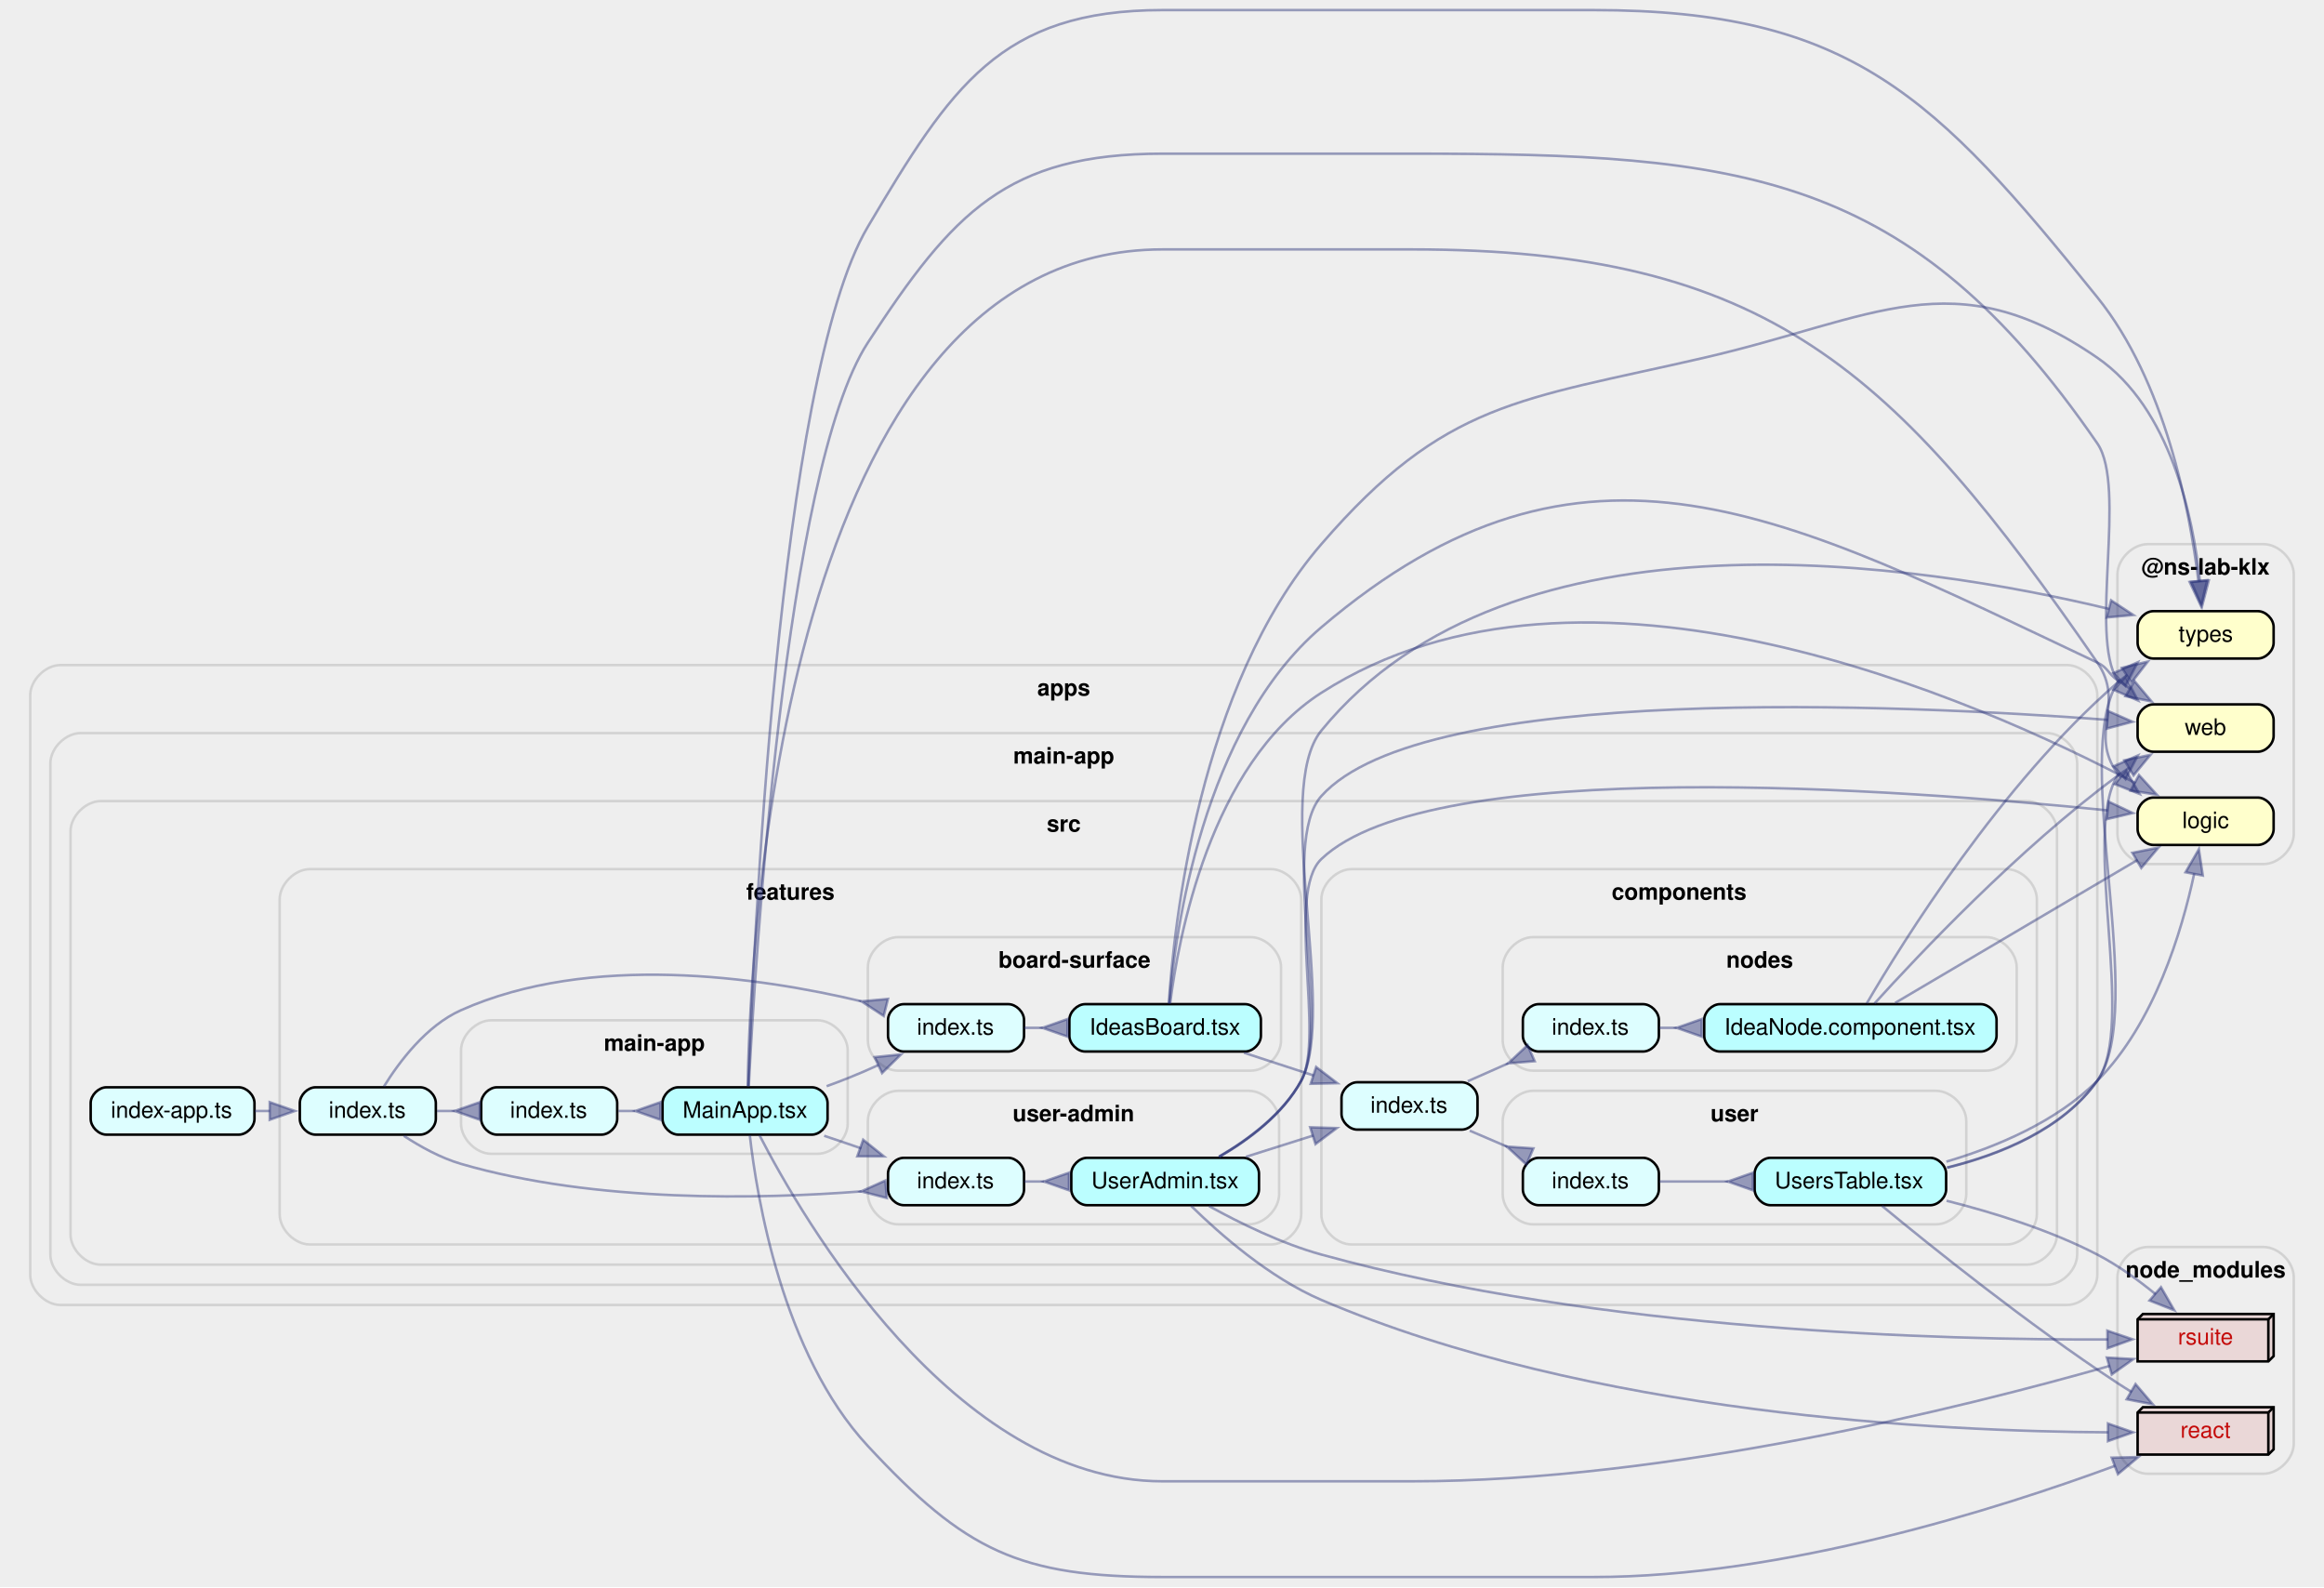
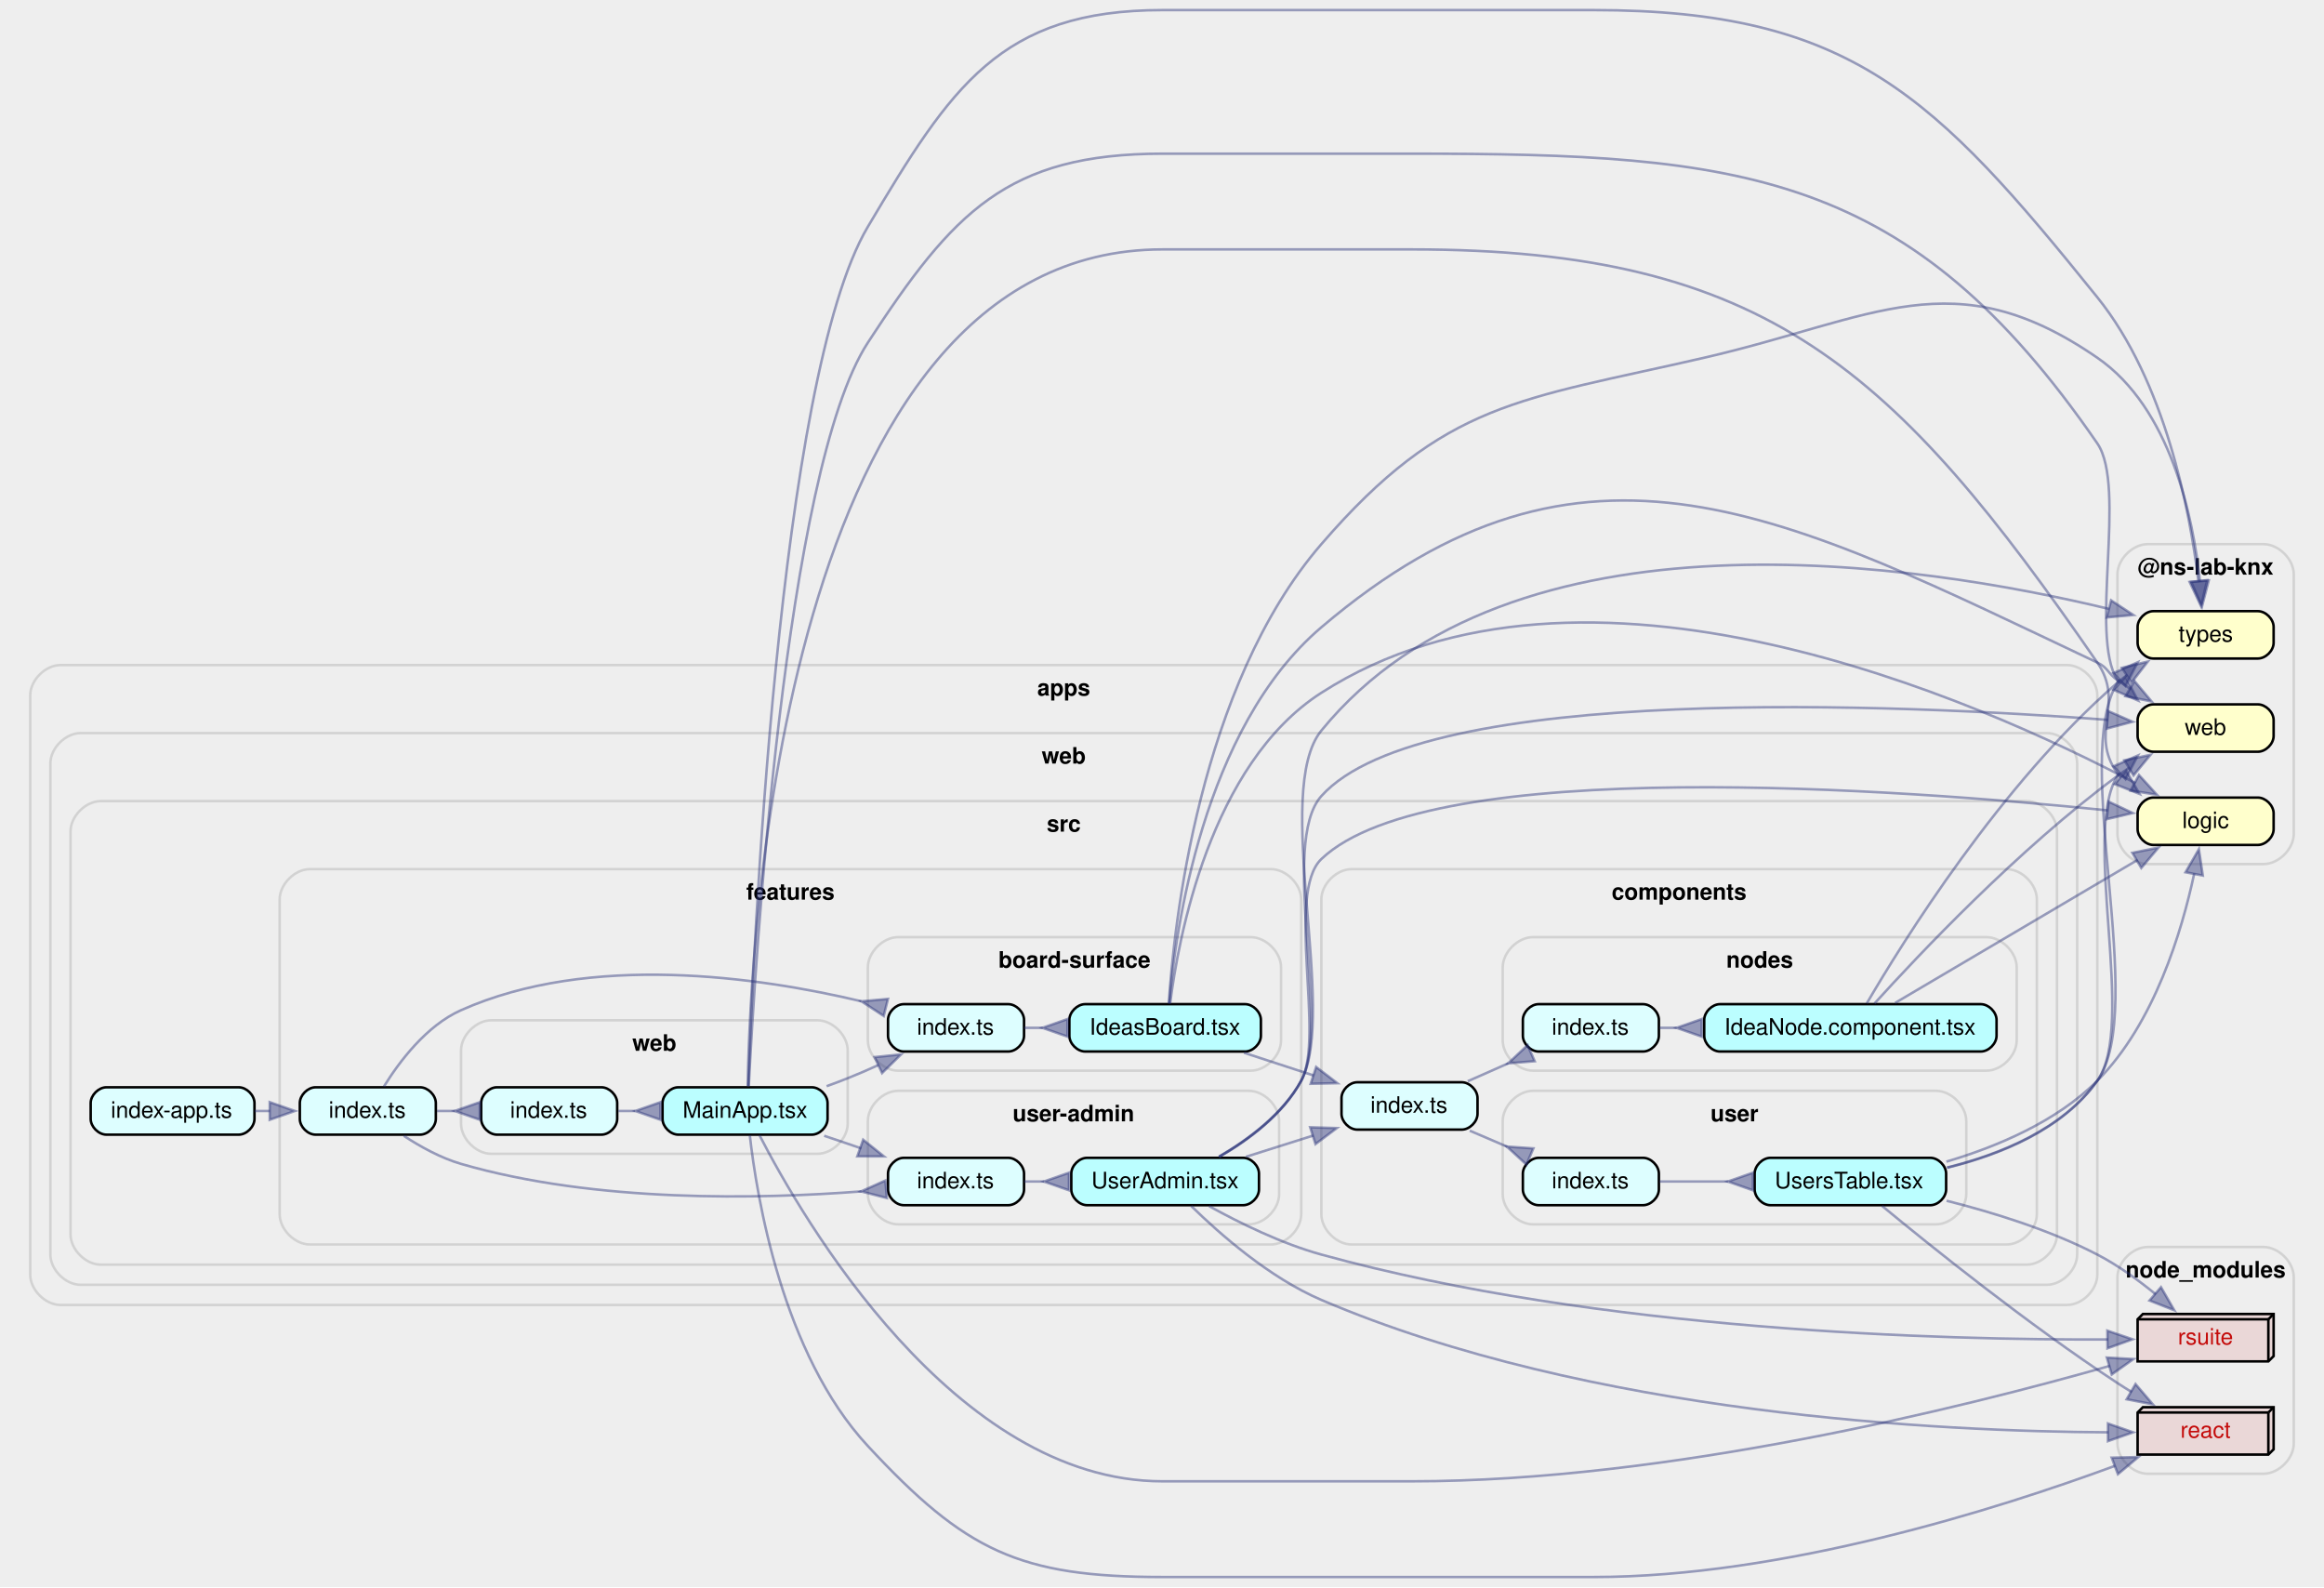
<svg xmlns="http://www.w3.org/2000/svg" xmlns:xlink="http://www.w3.org/1999/xlink" width="1015.3pt" viewBox="0.00 0.00 922.65 630.00">
  <g id="graph0" class="graph" transform="scale(1 1) rotate(0) translate(4 626)">
    <polygon fill="#eeeeee" stroke="none" points="-4,4 -4,-626 918.65,-626 918.65,4 -4,4" />
    <g id="clust1" class="cluster">
      <path fill="#eeeeee" stroke="#808080" stroke-opacity="0.251" d="M848.65,-283C848.65,-283 894.65,-283 894.65,-283 900.65,-283 906.65,-289 906.65,-295 906.65,-295 906.65,-398 906.65,-398 906.65,-404 900.65,-410 894.65,-410 894.65,-410 848.65,-410 848.65,-410 842.65,-410 836.65,-404 836.65,-398 836.65,-398 836.65,-295 836.65,-295 836.65,-289 842.65,-283 848.65,-283" />
-       <text text-anchor="middle" x="871.65" y="-397.9" font-family="Helvetica,sans-Serif" font-weight="bold" font-size="9.00">@ns-lab-klx</text>
+       <text text-anchor="middle" x="871.65" y="-397.9" font-family="Helvetica,sans-Serif" font-weight="bold" font-size="9.00">@ns-lab-knx</text>
    </g>
    <g id="clust2" class="cluster">
      <path fill="#eeeeee" stroke="#808080" stroke-opacity="0.251" d="M20,-108C20,-108 816.65,-108 816.65,-108 822.65,-108 828.65,-114 828.65,-120 828.65,-120 828.65,-350 828.65,-350 828.65,-356 822.65,-362 816.65,-362 816.65,-362 20,-362 20,-362 14,-362 8,-356 8,-350 8,-350 8,-120 8,-120 8,-114 14,-108 20,-108" />
      <text text-anchor="middle" x="418.32" y="-349.9" font-family="Helvetica,sans-Serif" font-weight="bold" font-size="9.00">apps</text>
    </g>
    <g id="clust3" class="cluster">
      <path fill="#eeeeee" stroke="#808080" stroke-opacity="0.251" d="M28,-116C28,-116 808.65,-116 808.65,-116 814.65,-116 820.65,-122 820.65,-128 820.65,-128 820.65,-323 820.65,-323 820.65,-329 814.65,-335 808.65,-335 808.65,-335 28,-335 28,-335 22,-335 16,-329 16,-323 16,-323 16,-128 16,-128 16,-122 22,-116 28,-116" />
-       <text text-anchor="middle" x="418.32" y="-322.9" font-family="Helvetica,sans-Serif" font-weight="bold" font-size="9.00">main-app</text>
+       <text text-anchor="middle" x="418.32" y="-322.9" font-family="Helvetica,sans-Serif" font-weight="bold" font-size="9.00">web</text>
    </g>
    <g id="clust4" class="cluster">
      <path fill="#eeeeee" stroke="#808080" stroke-opacity="0.251" d="M36,-124C36,-124 800.65,-124 800.65,-124 806.65,-124 812.65,-130 812.65,-136 812.65,-136 812.65,-296 812.65,-296 812.65,-302 806.65,-308 800.65,-308 800.65,-308 36,-308 36,-308 30,-308 24,-302 24,-296 24,-296 24,-136 24,-136 24,-130 30,-124 36,-124" />
      <text text-anchor="middle" x="418.32" y="-295.9" font-family="Helvetica,sans-Serif" font-weight="bold" font-size="9.00">src</text>
    </g>
    <g id="clust5" class="cluster">
      <path fill="#eeeeee" stroke="#808080" stroke-opacity="0.251" d="M532.59,-132C532.59,-132 792.65,-132 792.65,-132 798.65,-132 804.65,-138 804.65,-144 804.65,-144 804.65,-269 804.65,-269 804.65,-275 798.65,-281 792.65,-281 792.65,-281 532.59,-281 532.59,-281 526.59,-281 520.59,-275 520.59,-269 520.59,-269 520.59,-144 520.59,-144 520.59,-138 526.59,-132 532.59,-132" />
      <text text-anchor="middle" x="662.62" y="-268.9" font-family="Helvetica,sans-Serif" font-weight="bold" font-size="9.00">components</text>
    </g>
    <g id="clust6" class="cluster">
      <path fill="#eeeeee" stroke="#808080" stroke-opacity="0.251" d="M604.59,-201C604.59,-201 784.65,-201 784.65,-201 790.65,-201 796.65,-207 796.65,-213 796.65,-213 796.65,-242 796.65,-242 796.65,-248 790.65,-254 784.65,-254 784.65,-254 604.59,-254 604.59,-254 598.59,-254 592.59,-248 592.59,-242 592.59,-242 592.59,-213 592.59,-213 592.59,-207 598.59,-201 604.59,-201" />
      <text text-anchor="middle" x="694.62" y="-241.9" font-family="Helvetica,sans-Serif" font-weight="bold" font-size="9.00">nodes</text>
    </g>
    <g id="clust7" class="cluster">
      <path fill="#eeeeee" stroke="#808080" stroke-opacity="0.251" d="M604.59,-140C604.59,-140 764.63,-140 764.63,-140 770.63,-140 776.63,-146 776.63,-152 776.63,-152 776.63,-181 776.63,-181 776.63,-187 770.63,-193 764.63,-193 764.63,-193 604.59,-193 604.59,-193 598.59,-193 592.59,-187 592.59,-181 592.59,-181 592.59,-152 592.59,-152 592.59,-146 598.59,-140 604.59,-140" />
      <text text-anchor="middle" x="684.61" y="-180.9" font-family="Helvetica,sans-Serif" font-weight="bold" font-size="9.00">user</text>
    </g>
    <g id="clust8" class="cluster">
      <path fill="#eeeeee" stroke="#808080" stroke-opacity="0.251" d="M119.03,-132C119.03,-132 500.59,-132 500.59,-132 506.59,-132 512.59,-138 512.59,-144 512.59,-144 512.59,-269 512.59,-269 512.59,-275 506.59,-281 500.59,-281 500.59,-281 119.03,-281 119.03,-281 113.03,-281 107.03,-275 107.03,-269 107.03,-269 107.03,-144 107.03,-144 107.03,-138 113.03,-132 119.03,-132" />
      <text text-anchor="middle" x="309.81" y="-268.9" font-family="Helvetica,sans-Serif" font-weight="bold" font-size="9.00">features</text>
    </g>
    <g id="clust9" class="cluster">
      <path fill="#eeeeee" stroke="#808080" stroke-opacity="0.251" d="M352.55,-201C352.55,-201 492.59,-201 492.59,-201 498.59,-201 504.59,-207 504.59,-213 504.59,-213 504.59,-242 504.59,-242 504.59,-248 498.59,-254 492.59,-254 492.59,-254 352.55,-254 352.55,-254 346.55,-254 340.55,-248 340.55,-242 340.55,-242 340.55,-213 340.55,-213 340.55,-207 346.55,-201 352.55,-201" />
      <text text-anchor="middle" x="422.57" y="-241.9" font-family="Helvetica,sans-Serif" font-weight="bold" font-size="9.00">board-surface</text>
    </g>
    <g id="clust10" class="cluster">
      <path fill="#eeeeee" stroke="#808080" stroke-opacity="0.251" d="M191.03,-168C191.03,-168 320.55,-168 320.55,-168 326.55,-168 332.55,-174 332.55,-180 332.55,-180 332.55,-209 332.55,-209 332.55,-215 326.55,-221 320.55,-221 320.55,-221 191.03,-221 191.03,-221 185.03,-221 179.03,-215 179.03,-209 179.03,-209 179.03,-180 179.03,-180 179.03,-174 185.03,-168 191.03,-168" />
-       <text text-anchor="middle" x="255.79" y="-208.9" font-family="Helvetica,sans-Serif" font-weight="bold" font-size="9.00">main-app</text>
+       <text text-anchor="middle" x="255.79" y="-208.9" font-family="Helvetica,sans-Serif" font-weight="bold" font-size="9.00">web</text>
    </g>
    <g id="clust11" class="cluster">
      <path fill="#eeeeee" stroke="#808080" stroke-opacity="0.251" d="M352.55,-140C352.55,-140 491.83,-140 491.83,-140 497.83,-140 503.83,-146 503.83,-152 503.83,-152 503.83,-181 503.83,-181 503.83,-187 497.83,-193 491.83,-193 491.83,-193 352.55,-193 352.55,-193 346.55,-193 340.55,-187 340.55,-181 340.55,-181 340.55,-152 340.55,-152 340.55,-146 346.55,-140 352.55,-140" />
      <text text-anchor="middle" x="422.19" y="-180.9" font-family="Helvetica,sans-Serif" font-weight="bold" font-size="9.00">user-admin</text>
    </g>
    <g id="clust12" class="cluster">
      <path fill="#eeeeee" stroke="#808080" stroke-opacity="0.251" d="M848.65,-41C848.65,-41 894.65,-41 894.65,-41 900.65,-41 906.65,-47 906.65,-53 906.65,-53 906.65,-119 906.65,-119 906.65,-125 900.65,-131 894.65,-131 894.65,-131 848.65,-131 848.65,-131 842.65,-131 836.65,-125 836.65,-119 836.65,-119 836.65,-53 836.65,-53 836.65,-47 842.65,-41 848.65,-41" />
      <text text-anchor="middle" x="871.65" y="-118.9" font-family="Helvetica,sans-Serif" font-weight="bold" font-size="9.00">node_modules</text>
    </g>
    <g id="node1" class="node">
      <g id="a_node1">
        <a xlink:title="logic">
          <path fill="#ffffcc" stroke="black" d="M892.38,-309.4C892.38,-309.4 850.92,-309.4 850.92,-309.4 847.78,-309.4 844.65,-306.27 844.65,-303.13 844.65,-303.13 844.65,-296.87 844.65,-296.87 844.65,-293.73 847.78,-290.6 850.92,-290.6 850.92,-290.6 892.38,-290.6 892.38,-290.6 895.52,-290.6 898.65,-293.73 898.65,-296.87 898.65,-296.87 898.65,-303.13 898.65,-303.13 898.65,-306.27 895.52,-309.4 892.38,-309.4" />
          <text text-anchor="start" x="862.39" y="-297.3" font-family="Helvetica,sans-Serif" font-size="9.00">logic</text>
        </a>
      </g>
    </g>
    <g id="node2" class="node">
      <g id="a_node2">
        <a xlink:title="types">
          <path fill="#ffffcc" stroke="black" d="M892.38,-383.4C892.38,-383.4 850.92,-383.4 850.92,-383.4 847.78,-383.4 844.65,-380.27 844.65,-377.13 844.65,-377.13 844.65,-370.87 844.65,-370.87 844.65,-367.73 847.78,-364.6 850.92,-364.6 850.92,-364.6 892.38,-364.6 892.38,-364.6 895.52,-364.6 898.65,-367.73 898.65,-370.87 898.65,-370.87 898.65,-377.13 898.65,-377.13 898.65,-380.27 895.52,-383.4 892.38,-383.4" />
          <text text-anchor="start" x="860.89" y="-371.3" font-family="Helvetica,sans-Serif" font-size="9.00">types</text>
        </a>
      </g>
    </g>
    <g id="node3" class="node">
      <g id="a_node3">
        <a xlink:title="web">
          <path fill="#ffffcc" stroke="black" d="M892.38,-346.4C892.38,-346.4 850.92,-346.4 850.92,-346.4 847.78,-346.4 844.65,-343.27 844.65,-340.13 844.65,-340.13 844.65,-333.87 844.65,-333.87 844.65,-330.73 847.78,-327.6 850.92,-327.6 850.92,-327.6 892.38,-327.6 892.38,-327.6 895.52,-327.6 898.65,-330.73 898.65,-333.87 898.65,-333.87 898.65,-340.13 898.65,-340.13 898.65,-343.27 895.52,-346.4 892.38,-346.4" />
          <text text-anchor="start" x="863.39" y="-334.3" font-family="Helvetica,sans-Serif" font-size="9.00">web</text>
        </a>
      </g>
    </g>
    <g id="node4" class="node">
      <g id="a_node4">
-         <a xlink:href="apps/main-app/src/components/index.ts" xlink:title="index.ts">
+         <a xlink:href="apps/web/src/components/index.ts" xlink:title="index.ts">
          <path fill="#ddfeff" stroke="black" d="M576.32,-196.4C576.32,-196.4 534.85,-196.4 534.85,-196.4 531.72,-196.4 528.59,-193.27 528.59,-190.13 528.59,-190.13 528.59,-183.87 528.59,-183.87 528.59,-180.73 531.72,-177.6 534.85,-177.6 534.85,-177.6 576.32,-177.6 576.32,-177.6 579.45,-177.6 582.59,-180.73 582.59,-183.87 582.59,-183.87 582.59,-190.13 582.59,-190.13 582.59,-193.27 579.45,-196.4 576.32,-196.4" />
          <text text-anchor="start" x="540.08" y="-184.3" font-family="Helvetica,sans-Serif" font-size="9.00">index.ts</text>
        </a>
      </g>
    </g>
    <g id="node5" class="node">
      <g id="a_node5">
-         <a xlink:href="apps/main-app/src/components/nodes/index.ts" xlink:title="index.ts">
+         <a xlink:href="apps/web/src/components/nodes/index.ts" xlink:title="index.ts">
          <path fill="#ddfeff" stroke="black" d="M648.32,-227.4C648.32,-227.4 606.85,-227.4 606.85,-227.4 603.72,-227.4 600.59,-224.27 600.59,-221.13 600.59,-221.13 600.59,-214.87 600.59,-214.87 600.59,-211.73 603.72,-208.6 606.85,-208.6 606.85,-208.6 648.32,-208.6 648.32,-208.6 651.45,-208.6 654.59,-211.73 654.59,-214.87 654.59,-214.87 654.59,-221.13 654.59,-221.13 654.59,-224.27 651.45,-227.4 648.32,-227.4" />
          <text text-anchor="start" x="612.08" y="-215.3" font-family="Helvetica,sans-Serif" font-size="9.00">index.ts</text>
        </a>
      </g>
    </g>
    <g id="edge1" class="edge">
      <path fill="none" stroke="#283178" stroke-opacity="0.451" d="M578.73,-196.81C583.84,-199.07 589.37,-201.52 594.8,-203.92" />
      <polygon fill="#283178" fill-opacity="0.451" stroke="#283178" stroke-opacity="0.451" points="602.47,-211.15 594.74,-203.9 605.3,-204.75 602.47,-211.15" />
    </g>
    <g id="node6" class="node">
      <g id="a_node6">
-         <a xlink:href="apps/main-app/src/components/user/index.ts" xlink:title="index.ts">
+         <a xlink:href="apps/web/src/components/user/index.ts" xlink:title="index.ts">
          <path fill="#ddfeff" stroke="black" d="M648.32,-166.4C648.32,-166.4 606.85,-166.4 606.85,-166.4 603.72,-166.4 600.59,-163.27 600.59,-160.13 600.59,-160.13 600.59,-153.87 600.59,-153.87 600.59,-150.73 603.72,-147.6 606.85,-147.6 606.85,-147.6 648.32,-147.6 648.32,-147.6 651.45,-147.6 654.59,-150.73 654.59,-153.87 654.59,-153.87 654.59,-160.13 654.59,-160.13 654.59,-163.27 651.45,-166.4 648.32,-166.4" />
          <text text-anchor="start" x="612.08" y="-154.3" font-family="Helvetica,sans-Serif" font-size="9.00">index.ts</text>
        </a>
      </g>
    </g>
    <g id="edge2" class="edge">
      <path fill="none" stroke="#283178" stroke-opacity="0.451" d="M579.51,-177.18C584.27,-175.14 589.37,-172.95 594.4,-170.8" />
      <polygon fill="#283178" fill-opacity="0.451" stroke="#283178" stroke-opacity="0.451" points="604.77,-170.16 594.2,-170.88 602.01,-163.72 604.77,-170.16" />
    </g>
    <g id="node7" class="node">
      <g id="a_node7">
-         <a xlink:href="apps/main-app/src/components/nodes/IdeaNode.component.tsx" xlink:title="IdeaNode.component.tsx">
+         <a xlink:href="apps/web/src/components/nodes/IdeaNode.component.tsx" xlink:title="IdeaNode.component.tsx">
          <path fill="#bbfeff" stroke="black" d="M782.38,-227.4C782.38,-227.4 678.85,-227.4 678.85,-227.4 675.72,-227.4 672.59,-224.27 672.59,-221.13 672.59,-221.13 672.59,-214.87 672.59,-214.87 672.59,-211.73 675.72,-208.6 678.85,-208.6 678.85,-208.6 782.38,-208.6 782.38,-208.6 785.52,-208.6 788.65,-211.73 788.65,-214.87 788.65,-214.87 788.65,-221.13 788.65,-221.13 788.65,-224.27 785.52,-227.4 782.38,-227.4" />
          <text text-anchor="start" x="680.59" y="-215.3" font-family="Helvetica,sans-Serif" font-size="9.00">IdeaNode.component.tsx</text>
        </a>
      </g>
    </g>
    <g id="edge6" class="edge">
      <path fill="none" stroke="#283178" stroke-opacity="0.451" d="M654.87,-218C657.05,-218 659.32,-218 661.64,-218" />
      <polygon fill="#283178" fill-opacity="0.451" stroke="#283178" stroke-opacity="0.451" points="671.6,-221.5 661.6,-218 671.6,-214.5 671.6,-221.5" />
    </g>
    <g id="node8" class="node">
      <g id="a_node8">
-         <a xlink:href="apps/main-app/src/components/user/UsersTable.tsx" xlink:title="UsersTable.tsx">
+         <a xlink:href="apps/web/src/components/user/UsersTable.tsx" xlink:title="UsersTable.tsx">
          <path fill="#bbfeff" stroke="black" d="M762.36,-166.4C762.36,-166.4 698.88,-166.4 698.88,-166.4 695.74,-166.4 692.61,-163.27 692.61,-160.13 692.61,-160.13 692.61,-153.87 692.61,-153.87 692.61,-150.73 695.74,-147.6 698.88,-147.6 698.88,-147.6 762.36,-147.6 762.36,-147.6 765.49,-147.6 768.63,-150.73 768.63,-153.87 768.63,-153.87 768.63,-160.13 768.63,-160.13 768.63,-163.27 765.49,-166.4 762.36,-166.4" />
          <text text-anchor="start" x="700.61" y="-154.3" font-family="Helvetica,sans-Serif" font-size="9.00">UsersTable.tsx</text>
        </a>
      </g>
    </g>
    <g id="edge12" class="edge">
      <path fill="none" stroke="#283178" stroke-opacity="0.451" d="M654.87,-157C663.19,-157 672.67,-157 682.01,-157" />
      <polygon fill="#283178" fill-opacity="0.451" stroke="#283178" stroke-opacity="0.451" points="691.94,-160.5 681.94,-157 691.94,-153.5 691.94,-160.5" />
    </g>
    <g id="edge3" class="edge">
      <path fill="none" stroke="#283178" stroke-opacity="0.451" d="M748.39,-227.89C772.32,-242 816.47,-268.05 844.66,-284.67" />
      <polygon fill="#283178" fill-opacity="0.451" stroke="#283178" stroke-opacity="0.451" points="842.56,-287.49 852.95,-289.56 846.11,-281.46 842.56,-287.49" />
    </g>
    <g id="edge4" class="edge">
      <path fill="none" stroke="#283178" stroke-opacity="0.451" d="M737.13,-227.71C751.17,-251.75 790.41,-315 836.65,-355 837.9,-356.08 839.21,-357.12 840.58,-358.13" />
      <polygon fill="#283178" fill-opacity="0.451" stroke="#283178" stroke-opacity="0.451" points="838.41,-360.9 848.71,-363.4 842.22,-355.03 838.41,-360.9" />
    </g>
    <g id="edge5" class="edge">
      <path fill="none" stroke="#283178" stroke-opacity="0.451" d="M740.2,-227.66C757.29,-246.53 797.33,-289.02 836.65,-318 838.18,-319.13 839.79,-320.24 841.44,-321.33" />
      <polygon fill="#283178" fill-opacity="0.451" stroke="#283178" stroke-opacity="0.451" points="839.4,-324.19 849.77,-326.37 843.03,-318.2 839.4,-324.19" />
    </g>
    <g id="edge7" class="edge">
      <path fill="none" stroke="#283178" stroke-opacity="0.451" d="M768.74,-164.89C788.69,-170.79 812.45,-180.73 828.65,-197 851.3,-219.74 862.25,-256.37 867.13,-279.27" />
      <polygon fill="#283178" fill-opacity="0.451" stroke="#283178" stroke-opacity="0.451" points="863.66,-279.75 868.98,-288.92 870.54,-278.44 863.66,-279.75" />
    </g>
    <g id="edge8" class="edge">
      <path fill="none" stroke="#283178" stroke-opacity="0.451" d="M769.06,-162.47C790.17,-167.64 814.98,-177.66 828.65,-197 848.94,-225.71 818.1,-325.14 836.65,-355 836.93,-355.46 837.24,-355.91 837.55,-356.35" />
      <polygon fill="#283178" fill-opacity="0.451" stroke="#283178" stroke-opacity="0.451" points="835.05,-358.8 844.72,-363.13 839.86,-353.72 835.05,-358.8" />
    </g>
    <g id="edge9" class="edge">
      <path fill="none" stroke="#283178" stroke-opacity="0.451" d="M768.95,-162.55C790.02,-167.75 814.83,-177.76 828.65,-197 844.37,-218.89 822.25,-295.22 836.65,-318 836.94,-318.46 837.24,-318.9 837.56,-319.34" />
      <polygon fill="#283178" fill-opacity="0.451" stroke="#283178" stroke-opacity="0.451" points="835.08,-321.81 844.76,-326.11 839.87,-316.71 835.08,-321.81" />
    </g>
    <g id="node9" class="node">
      <g id="a_node9">
        <a xlink:href="https://www.npmjs.com/package/react" xlink:title="react">
          <polygon fill="#c40b0a" fill-opacity="0.102" stroke="black" points="898.65,-67.4 846.74,-67.4 844.65,-65.31 844.65,-48.6 896.56,-48.6 898.65,-50.69 898.65,-67.4" />
          <polyline fill="none" stroke="black" points="896.56,-65.31 844.65,-65.31" />
          <polyline fill="none" stroke="black" points="896.56,-65.31 896.56,-48.6" />
          <polyline fill="none" stroke="black" points="896.56,-65.31 898.65,-67.4" />
          <text text-anchor="start" x="861.64" y="-55.3" font-family="Helvetica,sans-Serif" font-size="9.00" fill="#c40b0a">react</text>
        </a>
      </g>
    </g>
    <g id="edge10" class="edge">
      <path fill="none" stroke="#283178" stroke-opacity="0.451" d="M743.19,-147.32C762.13,-131.67 801.18,-100.25 836.65,-77 838.47,-75.8 840.38,-74.61 842.31,-73.43" />
      <polygon fill="#283178" fill-opacity="0.451" stroke="#283178" stroke-opacity="0.451" points="843.82,-76.6 850.71,-68.55 840.3,-70.55 843.82,-76.6" />
    </g>
    <g id="node10" class="node">
      <g id="a_node10">
        <a xlink:href="https://www.npmjs.com/package/rsuite" xlink:title="rsuite">
          <polygon fill="#c40b0a" fill-opacity="0.102" stroke="black" points="898.65,-104.4 846.74,-104.4 844.65,-102.31 844.65,-85.6 896.56,-85.6 898.65,-87.69 898.65,-104.4" />
          <polyline fill="none" stroke="black" points="896.56,-102.31 844.65,-102.31" />
          <polyline fill="none" stroke="black" points="896.56,-102.31 896.56,-85.6" />
          <polyline fill="none" stroke="black" points="896.56,-102.31 898.65,-104.4" />
          <text text-anchor="start" x="860.65" y="-92.3" font-family="Helvetica,sans-Serif" font-size="9.00" fill="#c40b0a">rsuite</text>
        </a>
      </g>
    </g>
    <g id="edge11" class="edge">
      <path fill="none" stroke="#283178" stroke-opacity="0.451" d="M768.82,-149.36C787.43,-144.69 809.92,-137.71 828.65,-128 836.8,-123.78 844.93,-117.88 851.83,-112.24" />
      <polygon fill="#283178" fill-opacity="0.451" stroke="#283178" stroke-opacity="0.451" points="853.93,-115.06 859.23,-105.88 849.36,-109.75 853.93,-115.06" />
    </g>
    <g id="node11" class="node">
      <g id="a_node11">
-         <a xlink:href="apps/main-app/src/features/board-surface/IdeasBoard.tsx" xlink:title="IdeasBoard.tsx">
+         <a xlink:href="apps/web/src/features/board-surface/IdeasBoard.tsx" xlink:title="IdeasBoard.tsx">
          <path fill="#bbfeff" stroke="black" d="M490.32,-227.4C490.32,-227.4 426.82,-227.4 426.82,-227.4 423.69,-227.4 420.55,-224.27 420.55,-221.13 420.55,-221.13 420.55,-214.87 420.55,-214.87 420.55,-211.73 423.69,-208.6 426.82,-208.6 426.82,-208.6 490.32,-208.6 490.32,-208.6 493.45,-208.6 496.59,-211.73 496.59,-214.87 496.59,-214.87 496.59,-221.13 496.59,-221.13 496.59,-224.27 493.45,-227.4 490.32,-227.4" />
          <text text-anchor="start" x="428.55" y="-215.3" font-family="Helvetica,sans-Serif" font-size="9.00">IdeasBoard.tsx</text>
        </a>
      </g>
    </g>
    <g id="edge14" class="edge">
      <path fill="none" stroke="#283178" stroke-opacity="0.451" d="M460.55,-227.63C463.75,-253.17 476.32,-322.61 520.59,-351 624.68,-417.77 781.58,-347.96 843.83,-315.11" />
      <polygon fill="#283178" fill-opacity="0.451" stroke="#283178" stroke-opacity="0.451" points="845.18,-318.36 852.32,-310.53 841.86,-312.19 845.18,-318.36" />
    </g>
    <g id="edge15" class="edge">
      <path fill="none" stroke="#283178" stroke-opacity="0.451" d="M460.03,-227.66C461.98,-258.15 471.87,-353.63 520.59,-410 569.72,-466.85 599.37,-467.12 672.59,-484 740.17,-499.58 771.52,-523.34 828.65,-484 857.73,-463.97 866.69,-420.89 869.44,-394.99" />
      <polygon fill="#283178" fill-opacity="0.451" stroke="#283178" stroke-opacity="0.451" points="872.9,-395.58 870.23,-385.33 865.93,-395.01 872.9,-395.58" />
    </g>
    <g id="edge16" class="edge">
      <path fill="none" stroke="#283178" stroke-opacity="0.451" d="M460.19,-227.66C462.53,-255.55 473.29,-336.77 520.59,-377 624.98,-465.81 704.76,-421.62 828.65,-363 832.92,-360.98 832.79,-358.72 836.65,-356 838.39,-354.77 840.22,-353.56 842.08,-352.38" />
      <polygon fill="#283178" fill-opacity="0.451" stroke="#283178" stroke-opacity="0.451" points="843.4,-355.66 850.21,-347.55 839.83,-349.64 843.4,-355.66" />
    </g>
    <g id="edge13" class="edge">
      <path fill="none" stroke="#283178" stroke-opacity="0.451" d="M489.89,-208.11C498.7,-205.23 508.41,-202.06 517.58,-199.07" />
      <polygon fill="#283178" fill-opacity="0.451" stroke="#283178" stroke-opacity="0.451" points="518.52,-202.45 526.95,-196.02 516.35,-195.79 518.52,-202.45" />
    </g>
    <g id="node12" class="node">
      <g id="a_node12">
-         <a xlink:href="apps/main-app/src/features/board-surface/index.ts" xlink:title="index.ts">
+         <a xlink:href="apps/web/src/features/board-surface/index.ts" xlink:title="index.ts">
          <path fill="#ddfeff" stroke="black" d="M396.29,-227.4C396.29,-227.4 354.82,-227.4 354.82,-227.4 351.69,-227.4 348.55,-224.27 348.55,-221.13 348.55,-221.13 348.55,-214.87 348.55,-214.87 348.55,-211.73 351.69,-208.6 354.82,-208.6 354.82,-208.6 396.29,-208.6 396.29,-208.6 399.42,-208.6 402.55,-211.73 402.55,-214.87 402.55,-214.87 402.55,-221.13 402.55,-221.13 402.55,-224.27 399.42,-227.4 396.29,-227.4" />
          <text text-anchor="start" x="360.04" y="-215.3" font-family="Helvetica,sans-Serif" font-size="9.00">index.ts</text>
        </a>
      </g>
    </g>
    <g id="edge17" class="edge">
      <path fill="none" stroke="#283178" stroke-opacity="0.451" d="M402.63,-218C405.01,-218 407.47,-218 409.96,-218" />
      <polygon fill="#283178" fill-opacity="0.451" stroke="#283178" stroke-opacity="0.451" points="419.83,-221.5 409.83,-218 419.83,-214.5 419.83,-221.5" />
    </g>
    <g id="node13" class="node">
      <g id="a_node13">
-         <a xlink:href="apps/main-app/src/features/index.ts" xlink:title="index.ts">
+         <a xlink:href="apps/web/src/features/index.ts" xlink:title="index.ts">
          <path fill="#ddfeff" stroke="black" d="M162.76,-194.4C162.76,-194.4 121.3,-194.4 121.3,-194.4 118.16,-194.4 115.03,-191.27 115.03,-188.13 115.03,-188.13 115.03,-181.87 115.03,-181.87 115.03,-178.73 118.16,-175.6 121.3,-175.6 121.3,-175.6 162.76,-175.6 162.76,-175.6 165.9,-175.6 169.03,-178.73 169.03,-181.87 169.03,-181.87 169.03,-188.13 169.03,-188.13 169.03,-191.27 165.9,-194.4 162.76,-194.4" />
          <text text-anchor="start" x="126.52" y="-182.3" font-family="Helvetica,sans-Serif" font-size="9.00">index.ts</text>
        </a>
      </g>
    </g>
    <g id="edge18" class="edge">
      <path fill="none" stroke="#283178" stroke-opacity="0.451" d="M148.43,-194.73C154.46,-204.46 165.2,-218.84 179.03,-225 230.44,-247.9 297.21,-238.22 337.92,-228.55" />
      <polygon fill="#283178" fill-opacity="0.451" stroke="#283178" stroke-opacity="0.451" points="348.54,-229.49 337.99,-228.53 346.84,-222.7 348.54,-229.49" />
    </g>
    <g id="node14" class="node">
      <g id="a_node14">
-         <a xlink:href="apps/main-app/src/features/main-app/index.ts" xlink:title="index.ts">
+         <a xlink:href="apps/web/src/features/web/index.ts" xlink:title="index.ts">
          <path fill="#ddfeff" stroke="black" d="M234.76,-194.4C234.76,-194.4 193.3,-194.4 193.3,-194.4 190.16,-194.4 187.03,-191.27 187.03,-188.13 187.03,-188.13 187.03,-181.87 187.03,-181.87 187.03,-178.73 190.16,-175.6 193.3,-175.6 193.3,-175.6 234.76,-175.6 234.76,-175.6 237.9,-175.6 241.03,-178.73 241.03,-181.87 241.03,-181.87 241.03,-188.13 241.03,-188.13 241.03,-191.27 237.9,-194.4 234.76,-194.4" />
          <text text-anchor="start" x="198.52" y="-182.3" font-family="Helvetica,sans-Serif" font-size="9.00">index.ts</text>
        </a>
      </g>
    </g>
    <g id="edge19" class="edge">
      <path fill="none" stroke="#283178" stroke-opacity="0.451" d="M169.49,-185C171.82,-185 174.2,-185 176.59,-185" />
      <polygon fill="#283178" fill-opacity="0.451" stroke="#283178" stroke-opacity="0.451" points="186.49,-188.5 176.49,-185 186.49,-181.5 186.49,-188.5" />
    </g>
    <g id="node15" class="node">
      <g id="a_node15">
-         <a xlink:href="apps/main-app/src/features/user-admin/index.ts" xlink:title="index.ts">
+         <a xlink:href="apps/web/src/features/user-admin/index.ts" xlink:title="index.ts">
          <path fill="#ddfeff" stroke="black" d="M396.29,-166.4C396.29,-166.4 354.82,-166.4 354.82,-166.4 351.69,-166.4 348.55,-163.27 348.55,-160.13 348.55,-160.13 348.55,-153.87 348.55,-153.87 348.55,-150.73 351.69,-147.6 354.82,-147.6 354.82,-147.6 396.29,-147.6 396.29,-147.6 399.42,-147.6 402.55,-150.73 402.55,-153.87 402.55,-153.87 402.55,-160.13 402.55,-160.13 402.55,-163.27 399.42,-166.4 396.29,-166.4" />
          <text text-anchor="start" x="360.04" y="-154.3" font-family="Helvetica,sans-Serif" font-size="9.00">index.ts</text>
        </a>
      </g>
    </g>
    <g id="edge20" class="edge">
      <path fill="none" stroke="#283178" stroke-opacity="0.451" d="M156.32,-175.12C162.82,-170.87 170.97,-166.34 179.03,-164 232.67,-148.46 298.07,-150 337.99,-153.08" />
      <polygon fill="#283178" fill-opacity="0.451" stroke="#283178" stroke-opacity="0.451" points="347.5,-157.4 337.83,-153.07 348.09,-150.43 347.5,-157.4" />
    </g>
    <g id="node16" class="node">
      <g id="a_node16">
-         <a xlink:href="apps/main-app/src/features/main-app/MainApp.tsx" xlink:title="MainApp.tsx">
+         <a xlink:href="apps/web/src/features/web/MainApp.tsx" xlink:title="MainApp.tsx">
          <path fill="#bbfeff" stroke="black" d="M318.29,-194.4C318.29,-194.4 265.3,-194.4 265.3,-194.4 262.16,-194.4 259.03,-191.27 259.03,-188.13 259.03,-188.13 259.03,-181.87 259.03,-181.87 259.03,-178.73 262.16,-175.6 265.3,-175.6 265.3,-175.6 318.29,-175.6 318.29,-175.6 321.42,-175.6 324.55,-178.73 324.55,-181.87 324.55,-181.87 324.55,-188.13 324.55,-188.13 324.55,-191.27 321.42,-194.4 318.29,-194.4" />
          <text text-anchor="start" x="267.03" y="-182.3" font-family="Helvetica,sans-Serif" font-size="9.00">MainApp.tsx</text>
        </a>
      </g>
    </g>
    <g id="edge28" class="edge">
      <path fill="none" stroke="#283178" stroke-opacity="0.451" d="M241.53,-185C243.69,-185 245.92,-185 248.16,-185" />
      <polygon fill="#283178" fill-opacity="0.451" stroke="#283178" stroke-opacity="0.451" points="258.21,-188.5 248.21,-185 258.21,-181.5 258.21,-188.5" />
    </g>
    <g id="node17" class="node">
      <g id="a_node17">
-         <a xlink:href="apps/main-app/src/features/user-admin/UserAdmin.tsx" xlink:title="UserAdmin.tsx">
+         <a xlink:href="apps/web/src/features/user-admin/UserAdmin.tsx" xlink:title="UserAdmin.tsx">
          <path fill="#bbfeff" stroke="black" d="M489.56,-166.4C489.56,-166.4 427.58,-166.4 427.58,-166.4 424.45,-166.4 421.31,-163.27 421.31,-160.13 421.31,-160.13 421.31,-153.87 421.31,-153.87 421.31,-150.73 424.45,-147.6 427.58,-147.6 427.58,-147.6 489.56,-147.6 489.56,-147.6 492.69,-147.6 495.83,-150.73 495.83,-153.87 495.83,-153.87 495.83,-160.13 495.83,-160.13 495.83,-163.27 492.69,-166.4 489.56,-166.4" />
          <text text-anchor="start" x="429.31" y="-154.3" font-family="Helvetica,sans-Serif" font-size="9.00">UserAdmin.tsx</text>
        </a>
      </g>
    </g>
    <g id="edge35" class="edge">
      <path fill="none" stroke="#283178" stroke-opacity="0.451" d="M402.63,-157C405.18,-157 407.82,-157 410.5,-157" />
      <polygon fill="#283178" fill-opacity="0.451" stroke="#283178" stroke-opacity="0.451" points="420.41,-160.5 410.41,-157 420.41,-153.5 420.41,-160.5" />
    </g>
    <g id="edge23" class="edge">
      <path fill="none" stroke="#283178" stroke-opacity="0.451" d="M292.85,-194.87C293.77,-250.94 305.98,-527 457.57,-527 457.57,-527 457.57,-527 556.59,-527 697.77,-527 748.45,-479.2 828.65,-363 839.94,-346.64 825.09,-335.17 836.65,-319 837.05,-318.43 837.48,-317.88 837.93,-317.34" />
      <polygon fill="#283178" fill-opacity="0.451" stroke="#283178" stroke-opacity="0.451" points="840.15,-320.05 845.41,-310.85 835.56,-314.76 840.15,-320.05" />
    </g>
    <g id="edge24" class="edge">
      <path fill="none" stroke="#283178" stroke-opacity="0.451" d="M293.11,-194.85C294.88,-245.41 304.82,-475.86 340.55,-536 373.52,-591.49 393.03,-622 457.57,-622 457.57,-622 457.57,-622 628.59,-622 730.92,-622 764.43,-587.69 828.65,-508 855.58,-474.58 865.33,-423.76 868.8,-395.27" />
      <polygon fill="#283178" fill-opacity="0.451" stroke="#283178" stroke-opacity="0.451" points="872.27,-395.71 869.83,-385.4 865.31,-394.98 872.27,-395.71" />
    </g>
    <g id="edge25" class="edge">
      <path fill="none" stroke="#283178" stroke-opacity="0.451" d="M293.26,-194.8C295.63,-241.29 307.53,-439.39 340.55,-490 374.31,-541.74 395.8,-565 457.57,-565 457.57,-565 457.57,-565 556.59,-565 687.86,-565 754.2,-558.12 828.65,-450 840.54,-432.73 825.28,-373.62 836.65,-356 836.94,-355.55 837.25,-355.1 837.57,-354.67" />
      <polygon fill="#283178" fill-opacity="0.451" stroke="#283178" stroke-opacity="0.451" points="839.88,-357.3 844.81,-347.93 835.11,-352.18 839.88,-357.3" />
    </g>
    <g id="edge26" class="edge">
      <path fill="none" stroke="#283178" stroke-opacity="0.451" d="M293.69,-175.31C296.38,-151.35 306.48,-88.67 340.55,-52 379.29,-10.31 400.66,0 457.57,0 457.57,0 457.57,0 628.59,0 704.04,0 789.17,-26.98 835.68,-44.14" />
      <polygon fill="#283178" fill-opacity="0.451" stroke="#283178" stroke-opacity="0.451" points="834.36,-47.38 844.95,-47.63 836.83,-40.83 834.36,-47.38" />
    </g>
    <g id="edge27" class="edge">
      <path fill="none" stroke="#283178" stroke-opacity="0.451" d="M297.54,-175.35C314.38,-142.65 374.76,-38 457.57,-38 457.57,-38 457.57,-38 556.59,-38 658.15,-38 775.27,-67.22 833.61,-83.82" />
      <polygon fill="#283178" fill-opacity="0.451" stroke="#283178" stroke-opacity="0.451" points="832.44,-87.12 843.02,-86.53 834.38,-80.4 832.44,-87.12" />
    </g>
    <g id="edge21" class="edge">
      <path fill="none" stroke="#283178" stroke-opacity="0.451" d="M324.18,-194.84C327.03,-195.86 329.85,-196.92 332.55,-198 336.54,-199.59 340.68,-201.38 344.73,-203.23" />
      <polygon fill="#283178" fill-opacity="0.451" stroke="#283178" stroke-opacity="0.451" points="343.22,-206.38 353.76,-207.47 346.19,-200.05 343.22,-206.38" />
    </g>
    <g id="edge22" class="edge">
      <path fill="none" stroke="#283178" stroke-opacity="0.451" d="M323.21,-175.15C326.37,-174.1 329.53,-173.03 332.55,-172 334.31,-171.4 336.12,-170.78 337.94,-170.14" />
      <polygon fill="#283178" fill-opacity="0.451" stroke="#283178" stroke-opacity="0.451" points="338.68,-173.59 346.95,-166.97 336.35,-166.99 338.68,-173.59" />
    </g>
    <g id="edge30" class="edge">
      <path fill="none" stroke="#283178" stroke-opacity="0.451" d="M479.89,-166.86C491.53,-173.63 505.24,-183.8 512.59,-197 522.13,-214.16 506.37,-271.45 520.59,-285 564.4,-326.76 751.62,-312.66 832.83,-304.31" />
      <polygon fill="#283178" fill-opacity="0.451" stroke="#283178" stroke-opacity="0.451" points="833.15,-307.8 842.73,-303.26 832.42,-300.84 833.15,-307.8" />
    </g>
    <g id="edge31" class="edge">
      <path fill="none" stroke="#283178" stroke-opacity="0.451" d="M480.05,-166.77C491.75,-173.52 505.46,-183.68 512.59,-197 527.17,-224.29 501.01,-312.04 520.59,-336 596.04,-428.34 759.75,-402.02 833.42,-384.26" />
      <polygon fill="#283178" fill-opacity="0.451" stroke="#283178" stroke-opacity="0.451" points="834.12,-387.69 842.97,-381.87 832.42,-380.9 834.12,-387.69" />
    </g>
    <g id="edge32" class="edge">
      <path fill="none" stroke="#283178" stroke-opacity="0.451" d="M479.99,-166.8C491.66,-173.56 505.38,-183.73 512.59,-197 524.6,-219.12 503.77,-291.26 520.59,-310 561.19,-355.24 751,-346.38 832.88,-340.25" />
      <polygon fill="#283178" fill-opacity="0.451" stroke="#283178" stroke-opacity="0.451" points="832.94,-343.76 842.64,-339.49 832.4,-336.78 832.94,-343.76" />
    </g>
    <g id="edge29" class="edge">
      <path fill="none" stroke="#283178" stroke-opacity="0.451" d="M490.68,-166.82C499.21,-169.51 508.53,-172.46 517.36,-175.25" />
      <polygon fill="#283178" fill-opacity="0.451" stroke="#283178" stroke-opacity="0.451" points="516.15,-178.53 526.74,-178.21 518.26,-171.86 516.15,-178.53" />
    </g>
    <g id="edge33" class="edge">
      <path fill="none" stroke="#283178" stroke-opacity="0.451" d="M468.92,-147.29C480.11,-136.31 499.93,-118.83 520.59,-110 627.22,-64.41 766.91,-57.78 832.95,-57.44" />
      <polygon fill="#283178" fill-opacity="0.451" stroke="#283178" stroke-opacity="0.451" points="832.88,-60.94 842.88,-57.44 832.88,-53.94 832.88,-60.94" />
    </g>
    <g id="edge34" class="edge">
      <path fill="none" stroke="#283178" stroke-opacity="0.451" d="M476.05,-147.22C487.99,-140.63 504.75,-132.36 520.59,-128 631.12,-97.55 767.88,-94.02 832.9,-94.3" />
      <polygon fill="#283178" fill-opacity="0.451" stroke="#283178" stroke-opacity="0.451" points="832.64,-97.79 842.66,-94.37 832.69,-90.79 832.64,-97.79" />
    </g>
    <g id="node18" class="node">
      <g id="a_node18">
-         <a xlink:href="apps/main-app/src/index-app.ts" xlink:title="index-app.ts">
+         <a xlink:href="apps/web/src/index-app.ts" xlink:title="index-app.ts">
          <path fill="#ddfeff" stroke="black" d="M90.76,-194.4C90.76,-194.4 38.27,-194.4 38.27,-194.4 35.13,-194.4 32,-191.27 32,-188.13 32,-188.13 32,-181.87 32,-181.87 32,-178.73 35.13,-175.6 38.27,-175.6 38.27,-175.6 90.76,-175.6 90.76,-175.6 93.9,-175.6 97.03,-178.73 97.03,-181.87 97.03,-181.87 97.03,-188.13 97.03,-188.13 97.03,-191.27 93.9,-194.4 90.76,-194.4" />
          <text text-anchor="start" x="40" y="-182.3" font-family="Helvetica,sans-Serif" font-size="9.00">index-app.ts</text>
        </a>
      </g>
    </g>
    <g id="edge36" class="edge">
      <path fill="none" stroke="#283178" stroke-opacity="0.451" d="M97.1,-185C99.1,-185 101.13,-185 103.15,-185" />
      <polygon fill="#283178" fill-opacity="0.451" stroke="#283178" stroke-opacity="0.451" points="103.08,-188.5 113.08,-185 103.08,-181.5 103.08,-188.5" />
    </g>
  </g>
</svg>
